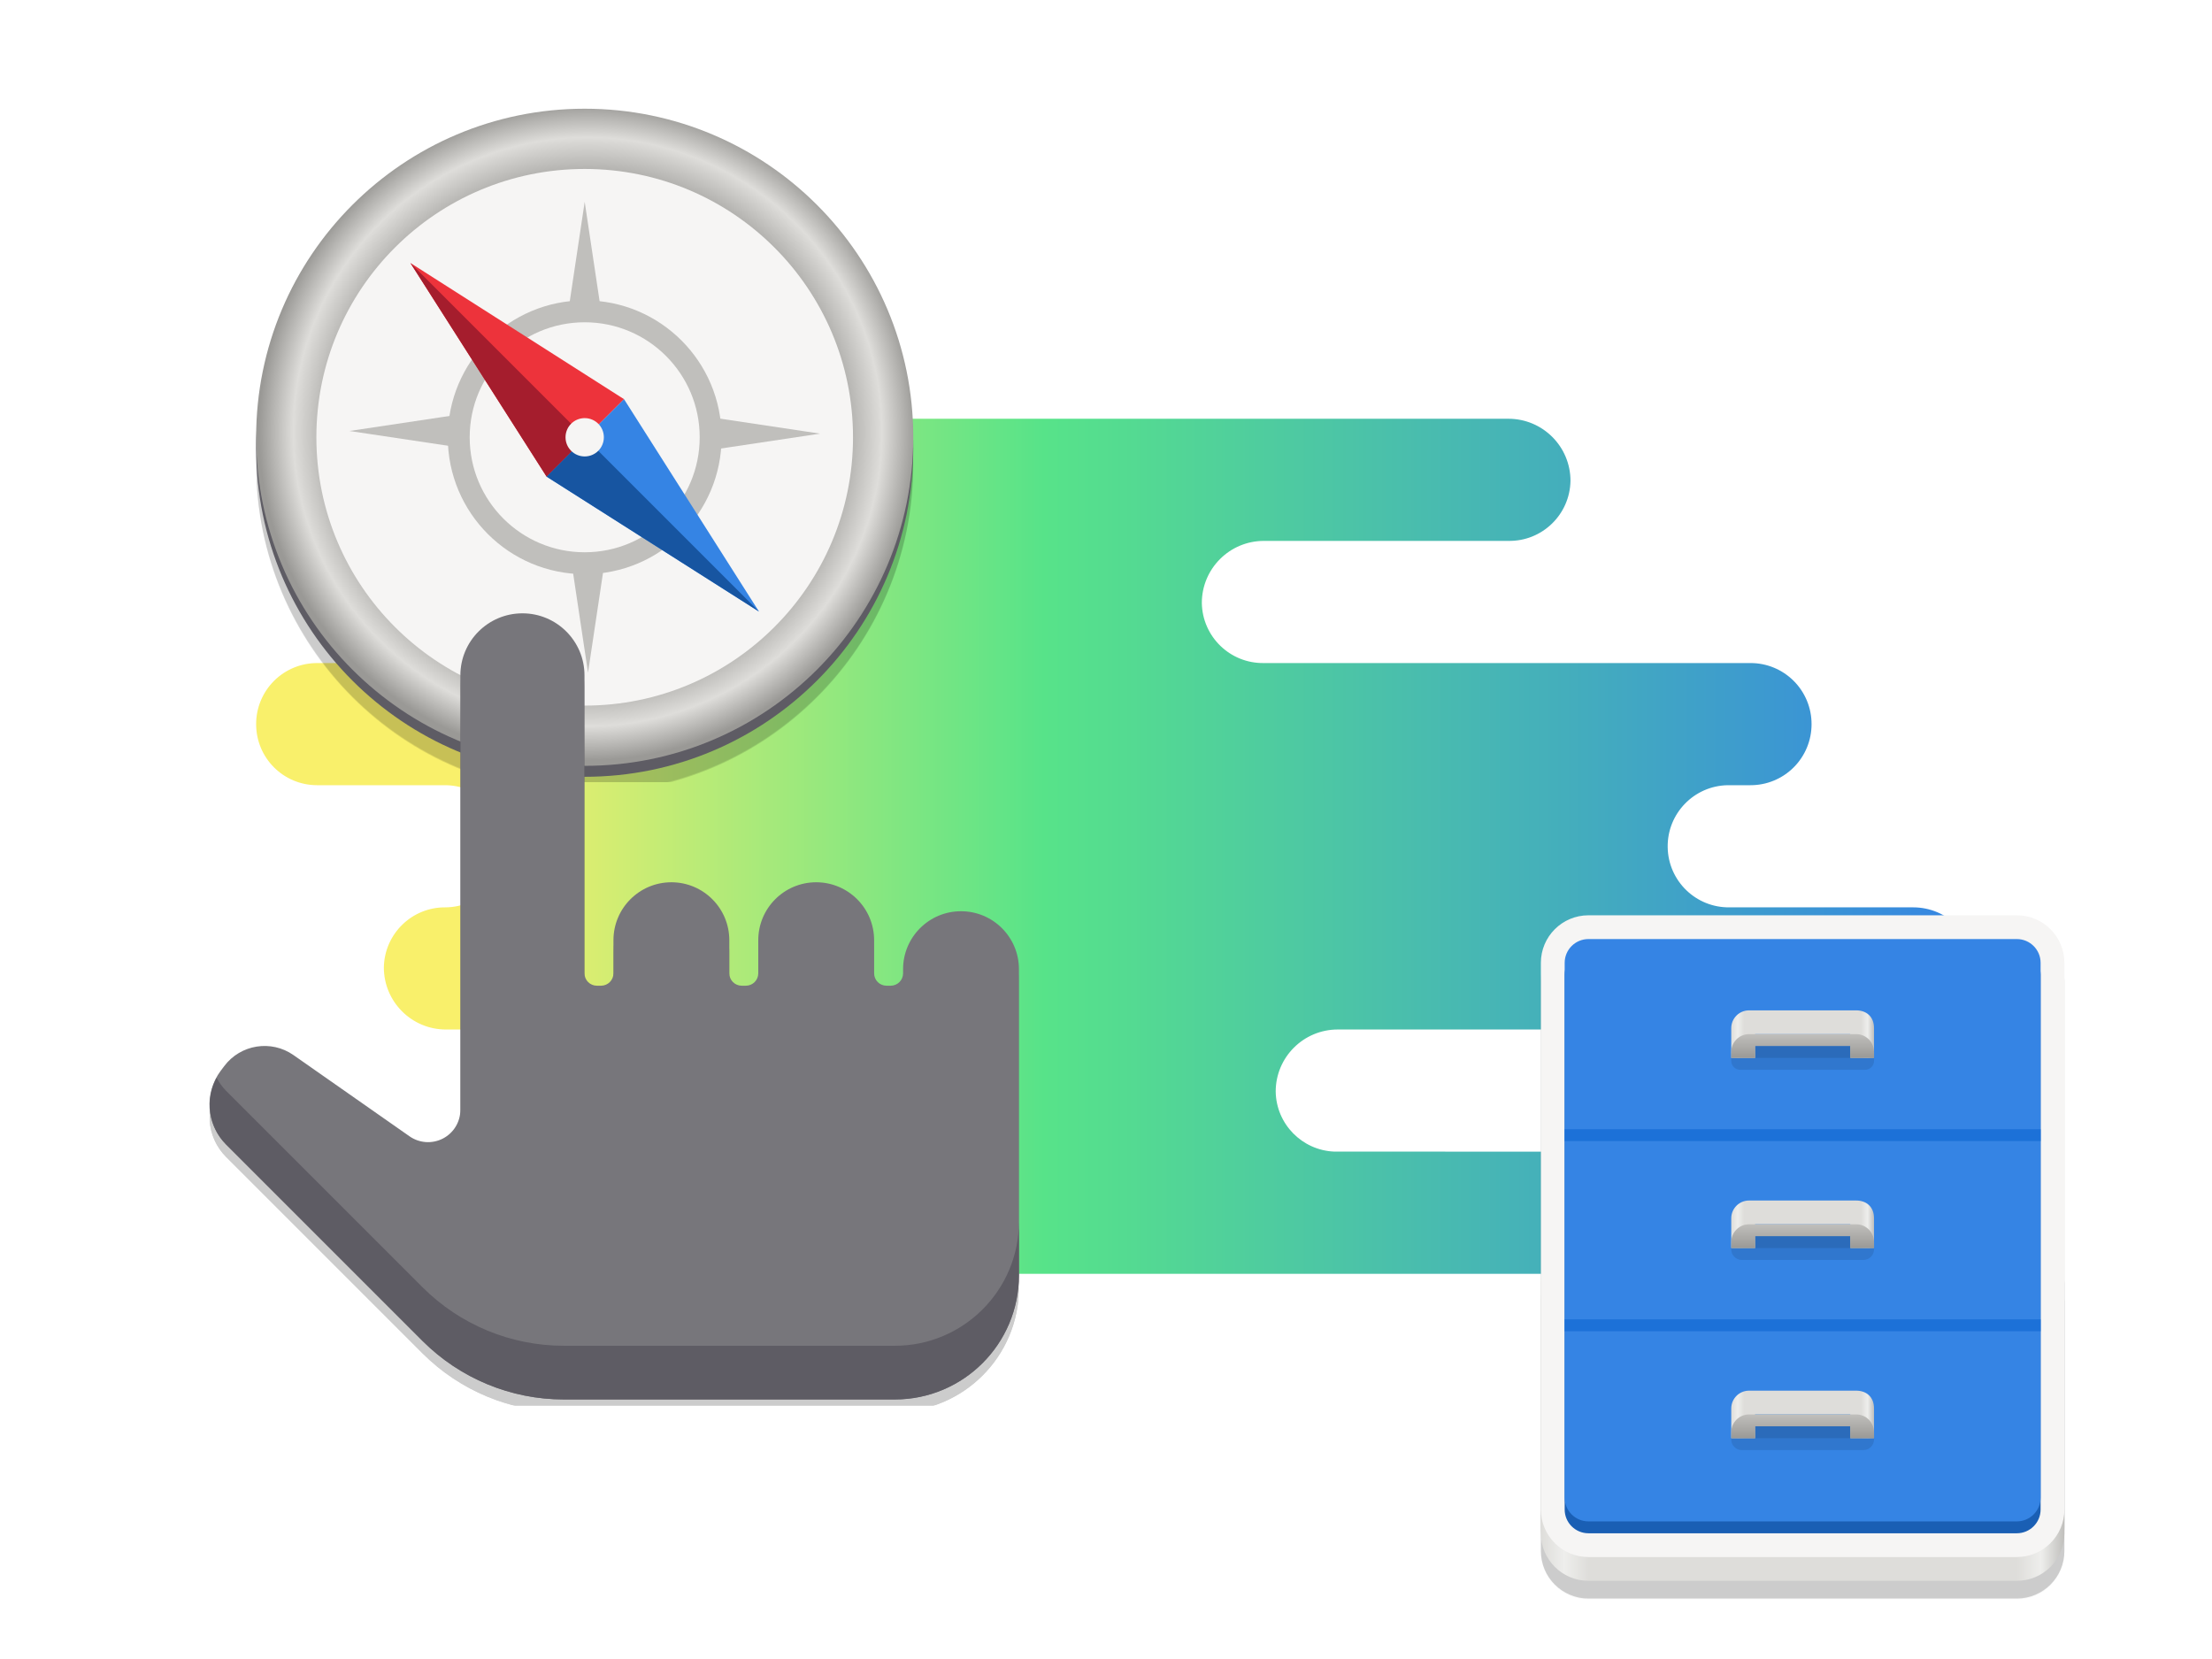
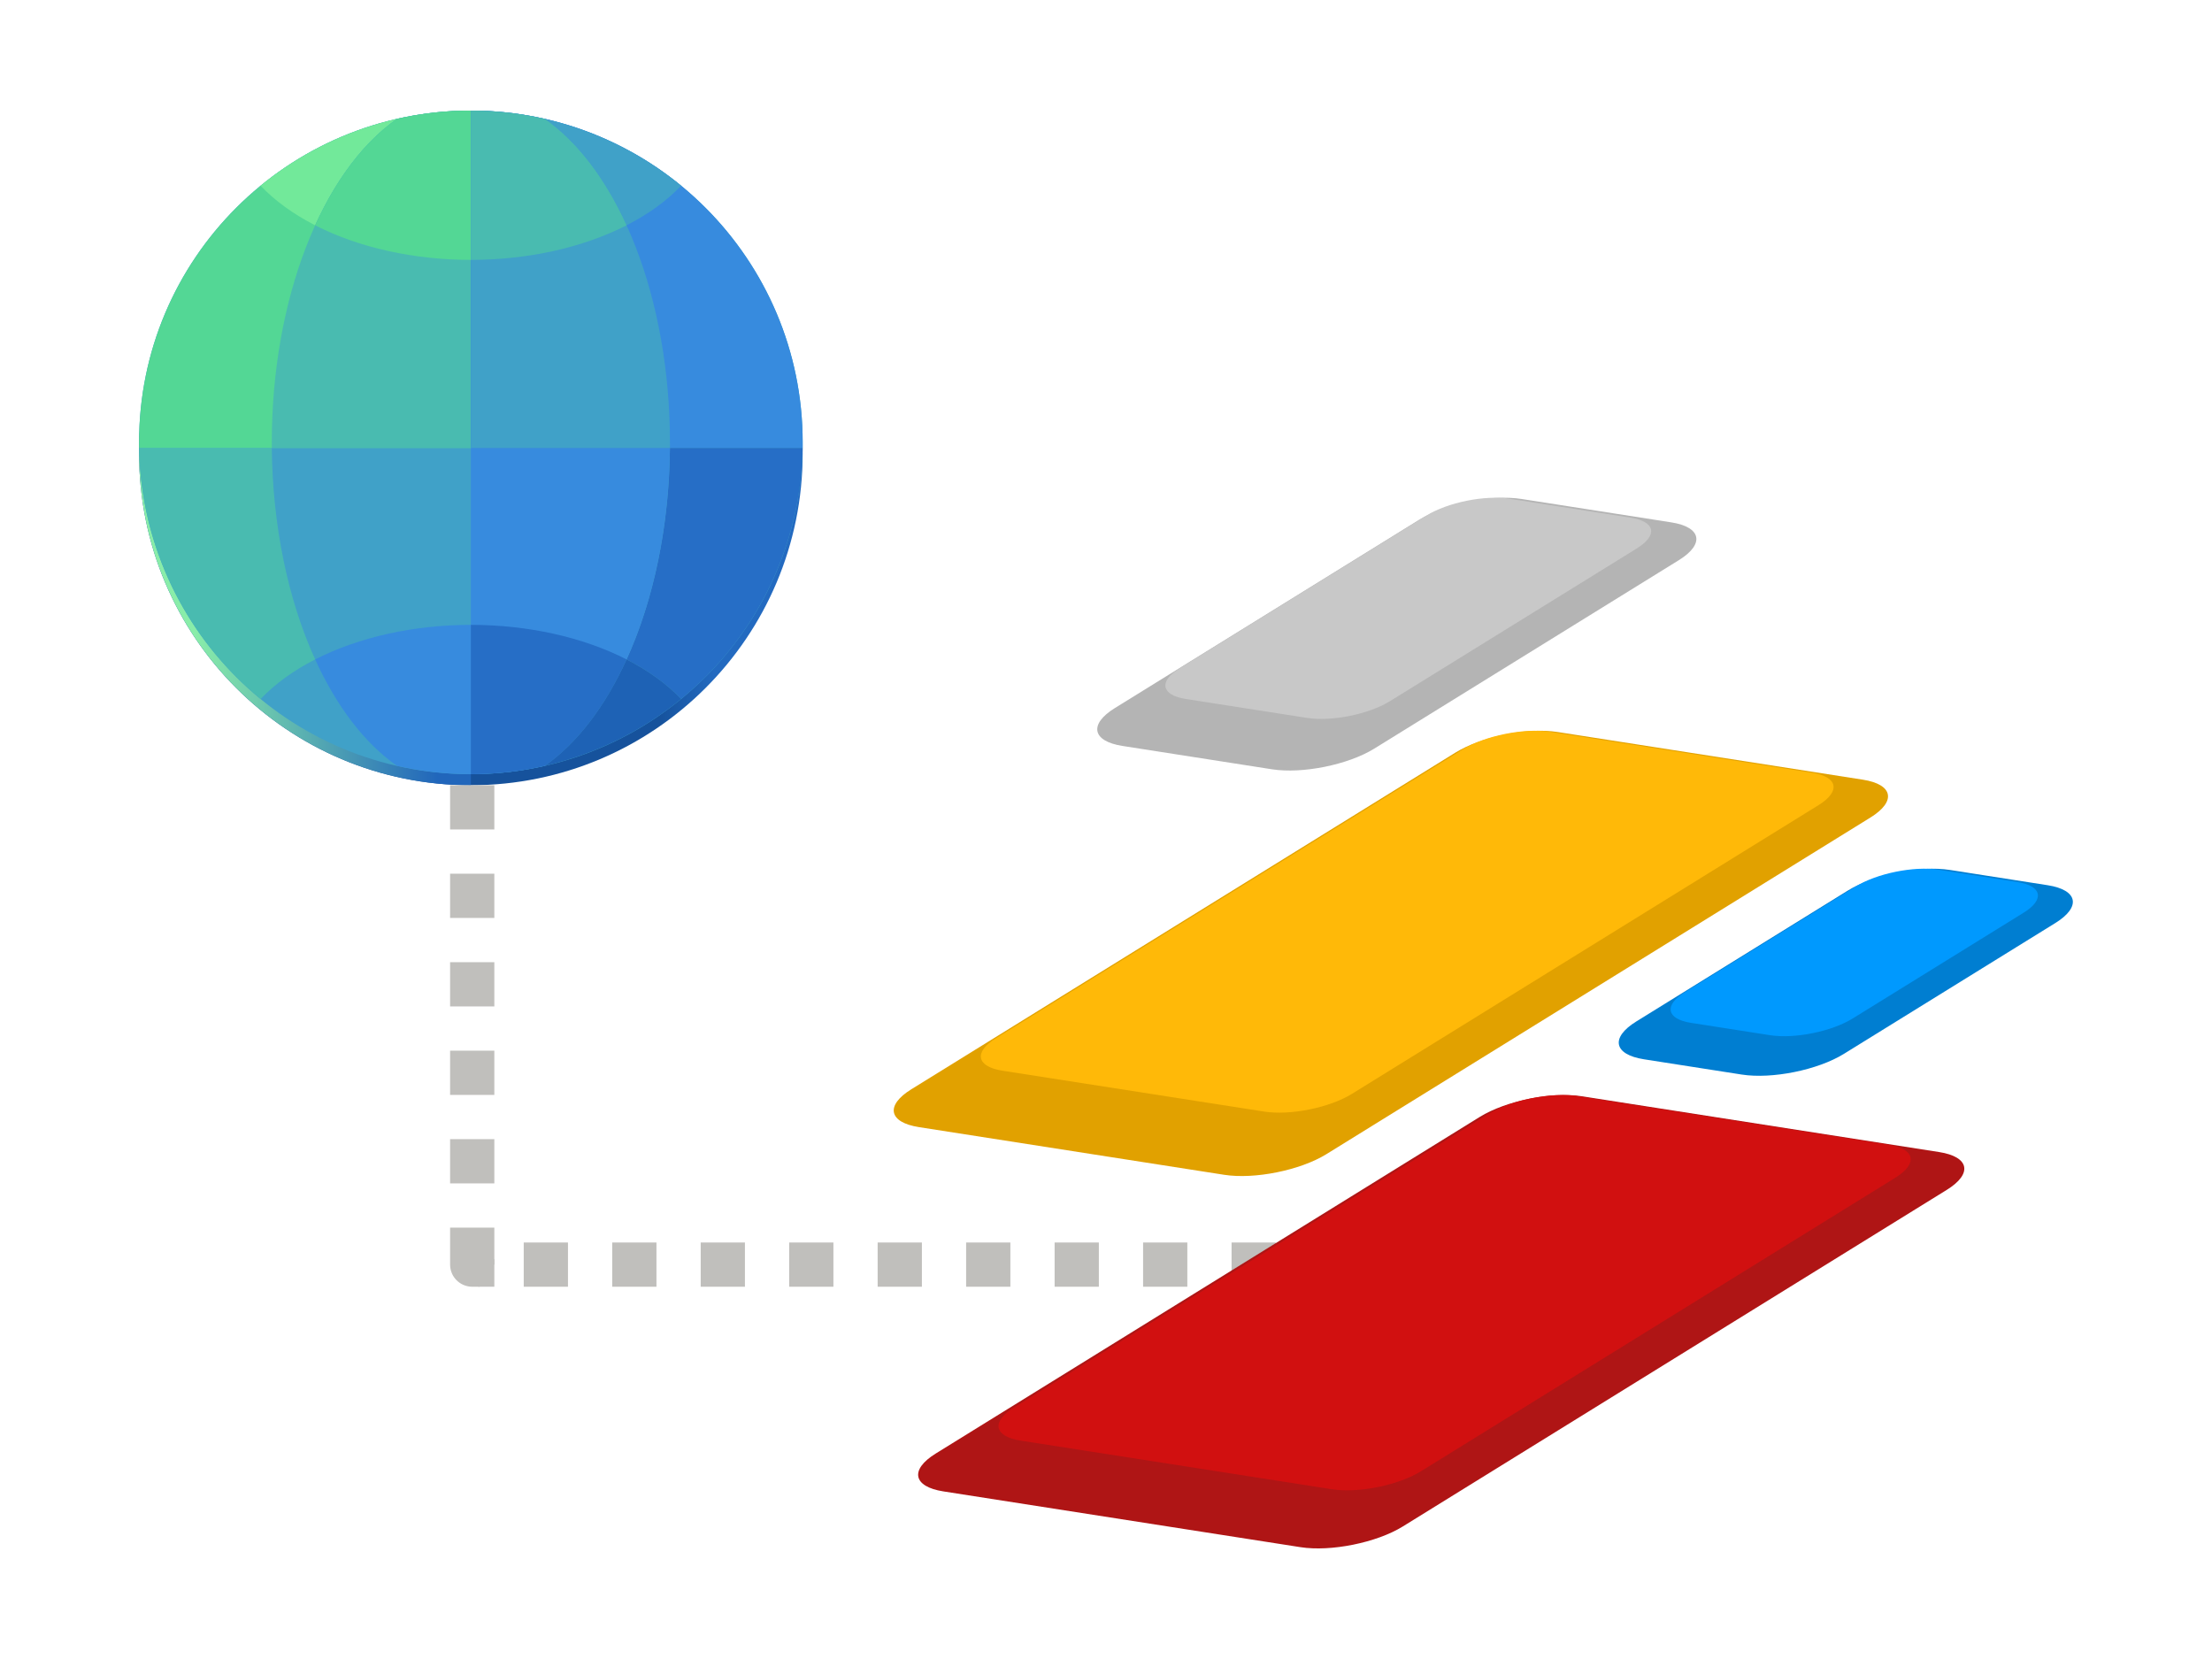
- <svg xmlns="http://www.w3.org/2000/svg" xmlns:xlink="http://www.w3.org/1999/xlink" height="600" width="800">
-   <defs>
+ <svg xmlns="http://www.w3.org/2000/svg" xmlns:xlink="http://www.w3.org/1999/xlink" height="600" width="800" version="1.1" id="svg46" xml:space="preserve">
+   <defs id="defs20">
    <linearGradient xlink:href="#a" id="f" x1="79.665" y1="149.906" x2="593.983" y2="149.906" gradientUnits="userSpaceOnUse" gradientTransform="matrix(.5686 0 0 .5686 1420.086 -2224.426)" />
    <linearGradient id="a">
-       <stop offset="0" style="stop-color:#f9f06b;stop-opacity:1" />
-       <stop offset=".378" style="stop-color:#57e389;stop-opacity:1" />
-       <stop offset="1" style="stop-color:#3584e4;stop-opacity:1" />
+       <stop offset="0" style="stop-color:#f9f06b;stop-opacity:1" id="stop1" />
+       <stop offset=".378" style="stop-color:#57e389;stop-opacity:1" id="stop2" />
+       <stop offset="1" style="stop-color:#3584e4;stop-opacity:1" id="stop3" />
    </linearGradient>
    <linearGradient xlink:href="#b" id="i" gradientUnits="userSpaceOnUse" x1="20" y1="238" x2="108" y2="238" />
    <linearGradient id="b">
-       <stop offset="0" style="stop-color:#deddda;stop-opacity:1" />
-       <stop style="stop-color:#eeeeec;stop-opacity:1" offset=".045" />
-       <stop offset=".091" style="stop-color:#deddda;stop-opacity:1" />
-       <stop style="stop-color:#deddda;stop-opacity:1" offset=".909" />
-       <stop offset=".955" style="stop-color:#eeeeec;stop-opacity:1" />
-       <stop offset="1" style="stop-color:#c0bfbc;stop-opacity:1" />
+       <stop offset="0" style="stop-color:#deddda;stop-opacity:1" id="stop4" />
+       <stop style="stop-color:#eeeeec;stop-opacity:1" offset=".045" id="stop5" />
+       <stop offset=".091" style="stop-color:#deddda;stop-opacity:1" id="stop6" />
+       <stop style="stop-color:#deddda;stop-opacity:1" offset=".909" id="stop7" />
+       <stop offset=".955" style="stop-color:#eeeeec;stop-opacity:1" id="stop8" />
+       <stop offset="1" style="stop-color:#c0bfbc;stop-opacity:1" id="stop9" />
    </linearGradient>
    <linearGradient xlink:href="#b" id="n" gradientUnits="userSpaceOnUse" gradientTransform="translate(2 -22)" x1="50" y1="238" x2="74" y2="238" />
    <linearGradient xlink:href="#c" id="o" gradientUnits="userSpaceOnUse" x1="65" y1="204" x2="65" y2="200" />
    <linearGradient id="c">
-       <stop style="stop-color:#9a9996;stop-opacity:1" offset="0" />
-       <stop style="stop-color:#c0bfbc;stop-opacity:1" offset="1" />
+       <stop style="stop-color:#9a9996;stop-opacity:1" offset="0" id="stop10" />
+       <stop style="stop-color:#c0bfbc;stop-opacity:1" offset="1" id="stop11" />
    </linearGradient>
    <linearGradient xlink:href="#b" id="j" gradientUnits="userSpaceOnUse" gradientTransform="translate(2 -22)" x1="50" y1="238" x2="74" y2="238" />
    <linearGradient xlink:href="#c" id="k" gradientUnits="userSpaceOnUse" x1="65" y1="204" x2="65" y2="200" />
    <linearGradient xlink:href="#b" id="l" gradientUnits="userSpaceOnUse" gradientTransform="translate(2 -22)" x1="50" y1="238" x2="74" y2="238" />
    <linearGradient xlink:href="#c" id="m" gradientUnits="userSpaceOnUse" x1="65" y1="204" x2="65" y2="200" />
    <linearGradient id="d">
-       <stop offset="0" stop-color="#eae9e7" />
-       <stop offset=".208" stop-color="#cac8c4" stop-opacity=".953" />
-       <stop offset=".745" stop-color="#ebeae9" stop-opacity=".972" />
-       <stop offset="1" stop-color="#d5d3cf" stop-opacity=".925" />
+       <stop offset="0" stop-color="#eae9e7" id="stop12" />
+       <stop offset=".208" stop-color="#cac8c4" stop-opacity=".953" id="stop13" />
+       <stop offset=".745" stop-color="#ebeae9" stop-opacity=".972" id="stop14" />
+       <stop offset="1" stop-color="#d5d3cf" stop-opacity=".925" id="stop15" />
    </linearGradient>
    <linearGradient id="e">
-       <stop style="stop-color:#1a5fb4;stop-opacity:1" offset="0" />
-       <stop offset=".739" style="stop-color:#9a9996;stop-opacity:1" />
-       <stop style="stop-color:#deddda;stop-opacity:1" offset=".896" />
-       <stop style="stop-color:#9a9996;stop-opacity:1" offset="1" />
+       <stop style="stop-color:#1a5fb4;stop-opacity:1" offset="0" id="stop16" />
+       <stop offset=".739" style="stop-color:#9a9996;stop-opacity:1" id="stop17" />
+       <stop style="stop-color:#deddda;stop-opacity:1" offset=".896" id="stop18" />
+       <stop style="stop-color:#9a9996;stop-opacity:1" offset="1" id="stop19" />
    </linearGradient>
    <radialGradient r="60" fy="229.123" fx="-81.054" cy="229.123" cx="-81.054" gradientUnits="userSpaceOnUse" id="h" xlink:href="#e" />
-     <filter id="g" color-interpolation-filters="sRGB" x="0" y="0" width="1" height="1.008">
-       <feFlood flood-opacity=".2" flood-color="#000" result="flood" />
-       <feComposite in="flood" in2="SourceGraphic" operator="in" result="composite1" />
-       <feGaussianBlur in="composite1" result="blur" />
-       <feOffset dy="3" result="offset" />
-       <feComposite in="SourceGraphic" in2="offset" result="composite2" />
+     <filter id="g" color-interpolation-filters="sRGB" x="0" y="0" width="1" height="1.005">
+       <feFlood flood-opacity=".2" flood-color="#000" result="flood" id="feFlood19" />
+       <feComposite in="flood" in2="SourceGraphic" operator="in" result="composite1" id="feComposite19" />
+       <feGaussianBlur in="composite1" result="blur" id="feGaussianBlur19" />
+       <feOffset dy="3" result="offset" id="feOffset19" />
+       <feComposite in="SourceGraphic" in2="offset" result="composite2" id="feComposite20" />
    </filter>
+     <linearGradient id="e-2" gradientUnits="userSpaceOnUse" x1="11.959" x2="69.959" y1="70.5" y2="70.5" gradientTransform="matrix(3.964017,0,0,3.964017,168.18,101.0661)">
+       <stop offset="0" stop-color="#5e5c64" id="stop18-9" />
+       <stop offset="0.05" stop-color="#898790" id="stop19-1" />
+       <stop offset="0.099" stop-color="#5e5c64" id="stop20" />
+       <stop offset="0.899" stop-color="#5e5c64" id="stop21" />
+       <stop offset="0.947" stop-color="#4a484e" id="stop22" />
+       <stop offset="1" stop-color="#5e5c64" id="stop23" />
+     </linearGradient>
+     <linearGradient id="d-2" gradientUnits="userSpaceOnUse" x1="68.939" x2="106.939" y1="115.563" y2="115.563" gradientTransform="matrix(3.964017,0,0,3.964017,168.18,101.0661)">
+       <stop offset="0" stop-color="#6a6966" id="stop15-7" />
+       <stop offset="0.471" stop-color="#a09f9d" id="stop16-0" />
+       <stop offset="1" stop-color="#a2a09e" id="stop17-9" />
+     </linearGradient>
+     <linearGradient id="c-3" gradientUnits="userSpaceOnUse" x1="82.218" x2="88.582" y1="111.141" y2="128.697" gradientTransform="matrix(3.964017,0,0,3.964017,168.18,101.0661)">
+       <stop offset="0" stop-color="#f6f5f4" id="stop13-6" />
+       <stop offset="1" stop-color="#cbc6c0" id="stop14-0" />
+     </linearGradient>
+     <linearGradient id="b-6" gradientUnits="userSpaceOnUse" x1="67.939" x2="108.028" y1="109.063" y2="109.063" gradientTransform="matrix(3.964017,0,0,3.964017,168.18,101.0661)">
+       <stop offset="0" stop-color="#c0bfbc" id="stop7-2" />
+       <stop offset="0.028" stop-color="#dedddc" id="stop8-6" />
+       <stop offset="0.075" stop-color="#bdbdb9" id="stop9-1" />
+       <stop offset="0.655" stop-color="#c4c3c0" id="stop10-8" />
+       <stop offset="0.939" stop-color="#b8b7b3" id="stop11-7" />
+       <stop offset="1" stop-color="#9f9d99" id="stop12-9" />
+     </linearGradient>
+     <linearGradient id="a-2" gradientTransform="matrix(3.489778,0,0,3.964017,838.0082,-1634.926)" gradientUnits="userSpaceOnUse" x1="-126" x2="-58" y1="497" y2="497">
+       <stop offset="0" stop-color="#ff6918" id="stop1-0" />
+       <stop offset="0.05" stop-color="#ffa06d" id="stop2-2" />
+       <stop offset="0.12" stop-color="#c64600" id="stop3-3" />
+       <stop offset="0.865" stop-color="#c64600" id="stop4-7" />
+       <stop offset="0.942" stop-color="#8f3200" id="stop5-5" />
+       <stop offset="1" stop-color="#c64600" id="stop6-9" />
+     </linearGradient>
+     <filter id="c-8" height="1" width="1" x="0" y="0">
+       <feColorMatrix in="SourceGraphic" type="matrix" values="0 0 0 0 1 0 0 0 0 1 0 0 0 0 1 0 0 0 1 0" id="feColorMatrix4" />
+     </filter>
+     <filter id="filter1" height="1" width="1" x="0" y="0">
+       <feColorMatrix in="SourceGraphic" type="matrix" values="0 0 0 0 1 0 0 0 0 1 0 0 0 0 1 0 0 0 1 0" id="feColorMatrix1" />
+     </filter>
+     <filter id="filter2" height="1" width="1" x="0" y="0">
+       <feColorMatrix in="SourceGraphic" type="matrix" values="0 0 0 0 1 0 0 0 0 1 0 0 0 0 1 0 0 0 1 0" id="feColorMatrix2" />
+     </filter>
+     <linearGradient id="b-1" gradientTransform="matrix(0,-2,2,0,-271.7016,275.99)" gradientUnits="userSpaceOnUse" x1="1" x2="1" y1="215" y2="171">
+       <stop offset="0" stop-color="#2166bb" id="stop3-2" />
+       <stop offset="1" stop-color="#89eda9" id="stop4-9" />
+     </linearGradient>
+     <linearGradient id="a-3" gradientUnits="userSpaceOnUse" x1="98" x2="108" y1="112" y2="112" gradientTransform="matrix(2,0,0,2,42.29843,33.99)">
+       <stop offset="0" stop-color="#16529c" id="stop1-1" />
+       <stop offset="1" stop-color="#236ac0" id="stop2-9" />
+     </linearGradient>
+     <mask maskUnits="userSpaceOnUse" id="mask15">
+       <g id="g17" transform="matrix(0.5,0,0,0.5,-13.14921,-0.995)">
+         <g filter="url(#c)" id="g16" style="filter:url(#c-8)" transform="matrix(2,0,0,2,26.29843,1.99)">
+           <rect fill-opacity="0.5" height="128" width="128" id="rect15" x="0" y="0" />
+         </g>
+       </g>
+     </mask>
+     <mask maskUnits="userSpaceOnUse" id="mask19">
+       <g id="g21" transform="matrix(0.5,0,0,0.5,-13.14921,-0.995)">
+         <g filter="url(#c)" id="g20" style="filter:url(#c-8)" transform="matrix(2,0,0,2,26.29843,1.99)">
+           <rect fill-opacity="0.5" height="128" width="128" id="rect19" x="0" y="0" />
+         </g>
+       </g>
+     </mask>
+     <mask maskUnits="userSpaceOnUse" id="mask23">
+       <g id="g25" transform="matrix(0.5,0,0,0.5,-13.14921,-0.995)">
+         <g filter="url(#c)" id="g24" style="filter:url(#c-8)" transform="matrix(2,0,0,2,26.29843,1.99)">
+           <rect fill-opacity="0.5" height="128" width="128" id="rect23" x="0" y="0" />
+         </g>
+       </g>
+     </mask>
  </defs>
-   <path style="font-variation-settings:normal;display:inline;fill:url(#f);fill-opacity:1;stroke:none;stroke-width:3.342;stroke-linecap:butt;stroke-linejoin:miter;stroke-miterlimit:4;stroke-dasharray:none;stroke-dashoffset:0;stroke-opacity:.851;marker:none;stop-color:#000" d="M1475.785-2222.679c-6.587-.105-12.012 5.15-12.117 11.736-.105 6.587 5.148 12.013 11.735 12.118.438-.01 18.374.011 18.8.05 5.988.55 10.722 5.537 10.82 11.685.106 6.588-5.149 12.013-11.736 12.119h-59.248a11.901 11.901 0 0 0-11.927 11.927c0 6.607 5.32 11.927 11.927 11.927h24.75c6.588-.105 12.013 5.149 12.119 11.736.105 6.587-5.15 12.013-11.737 12.118-6.587-.105-12.011 5.149-12.117 11.735 0 6.693 5.425 12.12 12.117 12.12h30.935c6.588-.106 12.012 5.147 12.118 11.734 0 6.693-5.425 12.119-12.118 12.119h-17.442c-6.587-.106-12.012 5.15-12.118 11.736 0 6.693 5.426 12.117 12.118 12.117h202.588c6.587.105 12.012-5.148 12.118-11.735.105-6.587-5.15-12.013-11.736-12.118-.24.01-42.776 0-43.013-.011-6.26-.27-11.302-5.38-11.404-11.726 0-6.693 5.426-12.118 12.119-12.118h112.367c6.587.105 12.012-5.15 12.118-11.737 0-6.692-5.426-12.117-12.118-12.117h-35.82c-6.586.106-12.011-5.149-12.116-11.736-.106-6.587 5.148-12.012 11.735-12.118h4.435a11.9 11.9 0 0 0 11.926-11.927 11.9 11.9 0 0 0-11.926-11.927h-95.028c-6.587.105-12.012-5.148-12.117-11.735 0-6.693 5.425-12.12 12.118-12.12h47.756c6.587.106 12.013-5.147 12.118-11.735 0-6.692-5.426-12.118-12.118-12.118z" transform="matrix(1.85197 0 0 1.85197 -2541.073 4267.785)" />
-   <g transform="matrix(1.9805 0 0 1.9805 84.71 -307.27)" style="display:inline;filter:url(#g);enable-background:new">
-     <g style="display:inline;enable-background:new" transform="translate(145.59 4.877)">
-       <path style="display:inline;opacity:1;fill:#5e5c64;fill-opacity:1;stroke:none;stroke-width:.011px;stroke-linecap:butt;stroke-linejoin:miter;stroke-miterlimit:4;stroke-dasharray:none;stroke-dashoffset:0;stroke-opacity:1;marker:none;marker-start:none;marker-mid:none;marker-end:none;paint-order:normal;enable-background:new" d="M-21.59 232.123a60 60 0 0 1-60 60 60 60 0 0 1-60-60 60 60 0 0 1 60-60 60 60 0 0 1 60 60z" />
-       <path d="M-21.59 230.123a60 60 0 0 1-60 60 60 60 0 0 1-60-60 60 60 0 0 1 60-60 60 60 0 0 1 60 60z" style="display:inline;opacity:1;fill:url(#h);fill-opacity:1;stroke:none;stroke-width:.011px;stroke-linecap:butt;stroke-linejoin:miter;stroke-miterlimit:4;stroke-dasharray:none;stroke-dashoffset:0;stroke-opacity:1;marker:none;marker-start:none;marker-mid:none;marker-end:none;paint-order:normal;enable-background:new" />
-       <circle transform="rotate(-90)" r="49" style="display:inline;opacity:1;fill:#f6f5f4;fill-opacity:1;stroke:none;stroke-width:.01px;stroke-linecap:butt;stroke-linejoin:miter;stroke-miterlimit:4;stroke-dasharray:none;stroke-dashoffset:0;stroke-opacity:1;marker:none;marker-start:none;marker-mid:none;marker-end:none;paint-order:normal;enable-background:new" cx="-230.123" cy="-81.59" />
-     </g>
-     <circle style="fill:#f6f5f4;fill-opacity:1;stroke:#c0bfbc;stroke-width:4;stroke-linecap:round;stroke-linejoin:round;stroke-opacity:1" cx="64" cy="235" r="23" />
-     <g style="display:inline;fill:#c0bfbc;fill-opacity:1;enable-background:new">
-       <path d="m61 212 3-20 3 20zM41.037 236.848l-20-3 20-3zM86.987 237.335l20-3-20-3zM61.609 257.99l3 20 3-20z" style="fill:#c0bfbc;fill-opacity:1;stroke:none;stroke-width:1px;stroke-linecap:butt;stroke-linejoin:miter;stroke-opacity:1" />
-     </g>
-     <g transform="translate(0 -1)">
-       <g style="display:inline;enable-background:new">
-         <path style="fill:#ed333b;fill-opacity:1;stroke:none;stroke-width:.133px;stroke-linecap:butt;stroke-linejoin:miter;stroke-opacity:1" d="m71.071 229.38-14.142 14.142-24.87-39.013Z" transform="matrix(0 1 1 0 -172.338 172.113)" />
-         <path d="m71.071 229.38-14.142 14.142 38.786 24.644Z" style="fill:#3584e4;fill-opacity:1;stroke:none;stroke-width:.133px;stroke-linecap:butt;stroke-linejoin:miter;stroke-opacity:1" transform="matrix(0 1 1 0 -172.338 172.113)" />
-         <path d="M71.071 229.38 64 236.45l-31.942-31.94Z" style="fill:#a51d2d;fill-opacity:1;stroke:none;stroke-width:.133px;stroke-linecap:butt;stroke-linejoin:miter;stroke-opacity:1" transform="matrix(0 1 1 0 -172.338 172.113)" />
-         <path style="fill:#1755a1;fill-opacity:1;stroke:none;stroke-width:.133px;stroke-linecap:butt;stroke-linejoin:miter;stroke-opacity:1" d="M71.071 229.38 64 236.45l31.715 31.716z" transform="matrix(0 1 1 0 -172.338 172.113)" />
-       </g>
-       <circle style="opacity:1;fill:#f6f5f4;fill-opacity:1;stroke:none;stroke-width:4;stroke-linecap:round;stroke-linejoin:round;stroke-opacity:1" cx="64" cy="236" r="3.5" />
-     </g>
-   </g>
-   <g transform="matrix(1.4964 0 0 1.4964 -2173.992 184.798)" style="display:inline;stroke-width:2.033;filter:url(#g)">
-     <path style="opacity:1;fill:#77767b;fill-opacity:1;stroke:none;stroke-width:2.033px;stroke-linecap:butt;stroke-linejoin:miter;stroke-opacity:1" d="M1579.08 24.74a15 15 45 0 1 15 15v72a3 3 45 0 0 3 3h1a3 3 135 0 0 3-3v-8a14 14 135 0 1 14-14 14 14 45 0 1 14 14v8a3 3 45 0 0 3 3h1a3 3 135 0 0 3-3v-8a14 14 135 0 1 14-14 14 14 45 0 1 14 14v8a3 3 45 0 0 3 3h1a3 3 135 0 0 3-3v-1a14 14 135 0 1 14-14 14 14 45 0 1 14 14v74a30 30 135 0 1-30 30h-80a48.284 48.284 22.5 0 1-34.141-14.142l-47.511-47.51a13.61 13.61 85.935 0 1-1.265-17.791l.835-1.113a12.198 12.198 170.931 0 1 16.753-2.674l28.041 19.628a7.81 7.81 152.496 0 0 12.289-6.398v-105a15 15 135 0 1 15-15z" />
-     <path style="opacity:1;fill:#5e5c64;fill-opacity:1;stroke:none;stroke-width:4.987px;stroke-linecap:butt;stroke-linejoin:miter;stroke-opacity:1" d="M64.248 349.285a33.393 33.393 0 0 0 5.533 39.45l116.567 116.568A118.465 118.465 0 0 0 270.115 540h196.28A73.605 73.605 0 0 0 540 466.395v-31.836a73.605 73.605 0 0 1-73.605 73.605h-196.28a118.465 118.465 0 0 1-83.767-34.697L69.78 356.898a33.393 33.393 0 0 1-5.533-7.613z" transform="translate(1478.986 -5.354) scale(.40758)" />
-   </g>
-   <g transform="matrix(2.1516 0 0 2.14907 -421.7 -5550.978)" style="filter:url(#g)">
-     <path style="display:inline;overflow:visible;visibility:visible;fill:#000;fill-opacity:0;fill-rule:nonzero;stroke:none;stroke-width:.5;marker:none;enable-background:accumulate" fill="none" d="M435 2729h128v128H435z" />
-     <g transform="translate(435 2557)" style="display:inline;enable-background:new">
-       <rect style="opacity:1;fill:url(#i);fill-opacity:1;stroke:none;stroke-width:.012px;stroke-linecap:butt;stroke-linejoin:miter;stroke-miterlimit:4;stroke-dasharray:none;stroke-dashoffset:0;stroke-opacity:1;marker:none;marker-start:none;marker-mid:none;marker-end:none;paint-order:normal" width="88" height="58" x="20" y="234" rx="8" ry="8" />
-       <rect ry="8" rx="8" y="180" x="20" height="108" width="88" style="opacity:1;fill:#f6f5f4;fill-opacity:1;stroke:none;stroke-width:.012px;stroke-linecap:butt;stroke-linejoin:miter;stroke-miterlimit:4;stroke-dasharray:none;stroke-dashoffset:0;stroke-opacity:1;marker:none;marker-start:none;marker-mid:none;marker-end:none;paint-order:normal" />
-       <rect style="display:inline;opacity:1;fill:#1a5fb4;fill-opacity:1;stroke:none;stroke-width:.012px;stroke-linecap:butt;stroke-linejoin:miter;stroke-miterlimit:4;stroke-dasharray:none;stroke-dashoffset:0;stroke-opacity:1;marker:none;marker-start:none;marker-mid:none;marker-end:none;paint-order:normal;enable-background:new" width="80" height="98" x="24" y="186" rx="4" ry="4" />
-       <rect ry="4" rx="4" y="184" x="24" height="98" width="80" style="display:inline;opacity:1;fill:#3584e4;fill-opacity:1;stroke:none;stroke-width:.012px;stroke-linecap:butt;stroke-linejoin:miter;stroke-miterlimit:4;stroke-dasharray:none;stroke-dashoffset:0;stroke-opacity:1;marker:none;marker-start:none;marker-mid:none;marker-end:none;paint-order:normal;enable-background:new" />
-       <rect ry="0" rx="0" y="216" x="24" height="2" width="80" style="display:inline;opacity:1;fill:#1c71d8;fill-opacity:1;stroke:none;stroke-width:.012px;stroke-linecap:butt;stroke-linejoin:miter;stroke-miterlimit:4;stroke-dasharray:none;stroke-dashoffset:0;stroke-opacity:1;marker:none;marker-start:none;marker-mid:none;marker-end:none;paint-order:normal;enable-background:new" />
-       <rect ry="0" rx="0" y="248" x="24" height="2" width="80" style="display:inline;opacity:1;fill:#1c71d8;fill-opacity:1;stroke:none;stroke-width:.012px;stroke-linecap:butt;stroke-linejoin:miter;stroke-miterlimit:4;stroke-dasharray:none;stroke-dashoffset:0;stroke-opacity:1;marker:none;marker-start:none;marker-mid:none;marker-end:none;paint-order:normal;enable-background:new" />
-       <path style="opacity:1;fill:url(#j);fill-opacity:1;stroke:none;stroke-width:.012px;stroke-linecap:butt;stroke-linejoin:miter;stroke-miterlimit:4;stroke-dasharray:none;stroke-dashoffset:0;stroke-opacity:1;marker:none;marker-start:none;marker-mid:none;marker-end:none;paint-order:normal" d="M55 196h18c1.662 0 3 1 3 3v5h-3.969L72 200H56l.031 4H52v-5c0-1.662 1.338-3 3-3z" />
-       <rect rx="1.5" ry="1.5" y="202" x="52" height="4" width="24" style="opacity:.1;fill:#000;fill-opacity:1;stroke:none;stroke-width:4;stroke-linecap:butt;stroke-linejoin:miter;stroke-miterlimit:4;stroke-dasharray:none;stroke-dashoffset:0;stroke-opacity:1" />
-       <path d="M55 200c-1.662 0-3 1.338-3 3v1h4v-2h16v2h4v-1c0-1.662-1.338-3-3-3z" style="opacity:1;fill:url(#k);fill-opacity:1;stroke:none;stroke-width:4;stroke-linecap:butt;stroke-linejoin:miter;stroke-miterlimit:4;stroke-dasharray:none;stroke-dashoffset:0;stroke-opacity:1" />
-       <path style="opacity:.1;fill:#000;fill-opacity:1;stroke:none;stroke-width:4;stroke-linecap:butt;stroke-linejoin:miter;stroke-miterlimit:4;stroke-dasharray:none;stroke-dashoffset:0;stroke-opacity:1" d="M56 202h16v2H56z" />
-       <g style="stroke-width:1.186" transform="translate(0 32)">
-         <path style="opacity:1;fill:url(#l);fill-opacity:1;stroke:none;stroke-width:.014px;stroke-linecap:butt;stroke-linejoin:miter;stroke-miterlimit:4;stroke-dasharray:none;stroke-dashoffset:0;stroke-opacity:1;marker:none;marker-start:none;marker-mid:none;marker-end:none;paint-order:normal" d="M55 196h18c1.662 0 3 1 3 3v5h-3.969L72 200H56l.031 4H52v-5c0-1.662 1.338-3 3-3z" />
-         <rect rx="1.779" ry="1.779" y="202" x="52" height="4" width="24" style="opacity:.1;fill:#000;fill-opacity:1;stroke:none;stroke-width:4.745;stroke-linecap:butt;stroke-linejoin:miter;stroke-miterlimit:4;stroke-dasharray:none;stroke-dashoffset:0;stroke-opacity:1" />
-         <path d="M55 200c-1.662 0-3 1.338-3 3v1h4v-2h16v2h4v-1c0-1.662-1.338-3-3-3z" style="opacity:1;fill:url(#m);fill-opacity:1;stroke:none;stroke-width:4.745;stroke-linecap:butt;stroke-linejoin:miter;stroke-miterlimit:4;stroke-dasharray:none;stroke-dashoffset:0;stroke-opacity:1" />
-         <path style="opacity:.1;fill:#000;fill-opacity:1;stroke:none;stroke-width:4.745;stroke-linecap:butt;stroke-linejoin:miter;stroke-miterlimit:4;stroke-dasharray:none;stroke-dashoffset:0;stroke-opacity:1" d="M56 202h16v2H56z" />
-       </g>
-       <g style="stroke-width:1.186" transform="translate(0 64)">
-         <path style="opacity:1;fill:url(#n);fill-opacity:1;stroke:none;stroke-width:.014px;stroke-linecap:butt;stroke-linejoin:miter;stroke-miterlimit:4;stroke-dasharray:none;stroke-dashoffset:0;stroke-opacity:1;marker:none;marker-start:none;marker-mid:none;marker-end:none;paint-order:normal" d="M55 196h18c1.662 0 3 1 3 3v5h-3.969L72 200H56l.031 4H52v-5c0-1.662 1.338-3 3-3z" />
-         <rect rx="1.779" ry="1.779" y="202" x="52" height="4" width="24" style="opacity:.1;fill:#000;fill-opacity:1;stroke:none;stroke-width:4.745;stroke-linecap:butt;stroke-linejoin:miter;stroke-miterlimit:4;stroke-dasharray:none;stroke-dashoffset:0;stroke-opacity:1" />
-         <path d="M55 200c-1.662 0-3 1.338-3 3v1h4v-2h16v2h4v-1c0-1.662-1.338-3-3-3z" style="opacity:1;fill:url(#o);fill-opacity:1;stroke:none;stroke-width:4.745;stroke-linecap:butt;stroke-linejoin:miter;stroke-miterlimit:4;stroke-dasharray:none;stroke-dashoffset:0;stroke-opacity:1" />
-         <path style="opacity:.1;fill:#000;fill-opacity:1;stroke:none;stroke-width:4.745;stroke-linecap:butt;stroke-linejoin:miter;stroke-miterlimit:4;stroke-dasharray:none;stroke-dashoffset:0;stroke-opacity:1" d="M56 202h16v2H56z" />
-       </g>
-     </g>
-   </g>
+   <path d="m 170.298,43.99 c 66.273,0 120,53.727 120,120 0,66.273 -53.727,120 -120,120 -66.273,0 -120,-53.727 -120,-120 0,-66.273 53.727,-120 120,-120 z m 0,0" fill="url(#a)" id="path9" style="fill:url(#a-3);stroke-width:2" />
+   <path d="m 170.298,43.99 c -66.273,0 -120,53.727 -120,120 0,66.273 53.727,120 120,120 z m 0,0" fill="url(#b)" id="path10" style="fill:url(#b-1);stroke-width:2" />
+   <path d="m 290.298,159.99 c 0,66.273 -53.727,120 -120,120 -66.273,0 -120,-53.727 -120,-120 0,-66.273 53.727,-120 120,-120 66.273,0 120,53.727 120,120 z m 0,0" fill="#40a1c8" id="path11" style="stroke-width:2" />
+   <path d="m 98.306,161.99 c 0.25,27.828 5.766,54.734 15.672,76.5 -7.883,4.031 -14.562,8.883 -19.727,14.32 C 66.97,230.467 50.9,197.248 50.314,161.99 Z m 0,0" fill="#49bbb0" id="path12" style="stroke-width:2" />
+   <path d="m 170.298,225.99 v 54 c -9,0 -17.977,-1.016 -26.75,-3.023 -11.602,-8.117 -21.789,-21.383 -29.562,-38.477 15.805,-8.078 35.734,-12.5 56.312,-12.5 z m 0,0" fill="#378bde" id="path13" style="stroke-width:2" />
+   <path d="m 242.291,161.99 c -0.25,27.828 -5.766,54.734 -15.68,76.5 7.891,4.031 14.562,8.883 19.727,14.32 27.281,-22.344 43.352,-55.562 43.945,-90.82 z m 0,0" fill="#266ec6" id="path14" style="stroke-width:2" />
+   <path d="m 170.298,161.99 v 118 c 9,0 17.977,-1.016 26.75,-3.023 26.945,-18.867 44.781,-64.195 45.242,-114.977 z m 0,0" fill="#378bde" id="path15" style="stroke-width:2" />
+   <path d="m 170.298,225.99 v 54 c 9,0 17.977,-1.016 26.75,-3.023 11.602,-8.117 21.789,-21.383 29.562,-38.477 -15.805,-8.078 -35.734,-12.5 -56.312,-12.5 z m 0,0" fill="#266ec6" id="path16" style="stroke-width:2" />
+   <path d="m 226.619,238.49 c -7.781,17.094 -17.969,30.352 -29.562,38.477 18.07,-4.133 34.945,-12.406 49.289,-24.156 -5.164,-5.438 -11.844,-10.289 -19.727,-14.32 z m 0,0" fill="#1e62b5" id="path17" style="stroke-width:2" />
+   <path d="m 170.298,39.99 c -66.273,0 -120,53.727 -120,120 0,0.664 0.008,1.336 0.016,2 h 119.984 z m 0,0" fill="#53d795" id="path18" style="stroke-width:2" />
+   <path d="m 143.548,43.006 c -18.078,4.141 -34.953,12.406 -49.297,24.156 5.164,5.445 11.844,10.289 19.734,14.328 7.781,-17.102 17.969,-30.359 29.562,-38.484 z m 0,0" fill="#72e99a" id="path19" style="stroke-width:2" />
+   <path d="m 170.298,39.99 c -9,0 -17.969,1.016 -26.75,3.016 -27.328,19.141 -45.25,65.469 -45.25,116.984 0,0.664 0,1.336 0.008,2 h 71.992 z m 0,0" fill="#49bbb0" id="path20" style="stroke-width:2" />
+   <path d="m 170.298,39.99 c -9,0 -17.969,1.016 -26.75,3.016 -11.594,8.125 -21.781,21.383 -29.562,38.484 15.812,8.078 35.734,12.5 56.312,12.5 z m 0,0" fill="#53d795" id="path21" style="stroke-width:2" />
+   <path d="m 170.298,39.99 c 66.273,0 120,53.727 120,120 0,0.664 -0.008,1.336 -0.016,2 h -119.984 z m 0,0" fill="#378bde" id="path22" style="stroke-width:2" />
+   <path d="m 197.048,43.006 c 18.078,4.141 34.953,12.406 49.297,24.156 -5.164,5.445 -11.844,10.289 -19.727,14.32 -7.789,-17.094 -17.977,-30.352 -29.57,-38.477 z m 0,0" fill="#40a1c8" id="path23-4" style="stroke-width:2" />
+   <path d="m 170.298,39.99 c 9,0 17.977,1.016 26.75,3.016 27.328,19.141 45.25,65.469 45.25,116.984 0,0.664 0,1.336 -0.008,2 h -71.992 z m 0,0" fill="#40a1c8" id="path24-7" style="stroke-width:2" />
+   <path d="m 170.298,39.99 c 9,0 17.977,1.016 26.75,3.016 11.594,8.125 21.781,21.383 29.562,38.477 C 210.798,89.568 190.877,93.99 170.298,93.99 Z m 0,0" fill="#49bbb0" id="path25-8" style="stroke-width:2" />
+   <path style="fill:none;fill-opacity:1;stroke:#c0bfbc;stroke-width:16;stroke-linejoin:round;stroke-dasharray:16, 16;stroke-dashoffset:0;stroke-opacity:1;paint-order:stroke fill markers" d="M 170.786,283.99 V 457.361 H 482.298" id="path52" />
+   <rect style="fill:#c0bfbc;fill-opacity:1;stroke:none;stroke-width:16;stroke-linejoin:round;stroke-dasharray:16, 16;stroke-dashoffset:0;stroke-opacity:1;paint-order:stroke fill markers" id="rect52" width="9.956" height="5.767" x="455.406" y="-178.785" transform="rotate(90)" />
+   <rect style="fill:#af1515;fill-opacity:1;stroke-width:9.417;stroke-linecap:round;paint-order:stroke fill markers;stop-color:#000000" id="rect844-8-5-5-4-1" width="170.964" height="271.586" x="960.082" y="466.066" transform="matrix(0.9880243,0.1542984,-0.8503697,0.5261856,0,0)" rx="20.104" />
+   <rect style="fill:#d11010;fill-opacity:1;stroke-width:8.21;stroke-linecap:round;paint-order:stroke fill markers;stop-color:#000000" id="rect844-8-5-5-4-3-1" width="149.058" height="236.786" x="961.222" y="466.377" transform="matrix(0.9880243,0.1542984,-0.8503697,0.5261856,0,0)" rx="17.528" />
+   <rect style="fill:#e1a100;fill-opacity:1;stroke-width:9.417;stroke-linecap:round;paint-order:stroke fill markers;stop-color:#000000" id="rect844-3-58-04-3-2-5" width="151.968" height="271.586" x="780.884" y="268.239" transform="matrix(0.9880243,0.1542984,-0.8503697,0.5261856,0,0)" rx="20.104" />
+   <rect style="fill:#ffb908;fill-opacity:1;stroke-width:8.076;stroke-linecap:round;paint-order:stroke fill markers;stop-color:#000000" id="rect844-3-58-04-3-2-7-9" width="130.334" height="232.923" x="781.5" y="268.776" transform="matrix(0.9880243,0.1542984,-0.8503697,0.5261856,0,0)" rx="17.242" />
+   <rect style="fill:#007ed1;fill-opacity:1;stroke-width:9.417;stroke-linecap:round;paint-order:stroke fill markers;stop-color:#000000" id="rect844-3-5-43-8-8-2-8" width="75.984" height="130.135" x="960.748" y="310.319" transform="matrix(0.9880243,0.1542984,-0.8503697,0.5261856,0,0)" rx="20.104" />
+   <rect style="fill:#0099fe;fill-opacity:1;stroke-width:7.617;stroke-linecap:round;paint-order:stroke fill markers;stop-color:#000000" id="rect844-3-5-43-8-8-2-6-4" width="61.459" height="105.259" x="961.133" y="311.17" transform="matrix(0.9880243,0.1542984,-0.8503697,0.5261856,0,0)" rx="16.261" />
+   <rect style="fill:#b4b4b4;fill-opacity:1;stroke-width:9.417;stroke-linecap:round;paint-order:stroke fill markers;stop-color:#000000" id="rect844-3-6-71-7-8-7-8" width="94.98" height="169.741" x="660.31" y="143.438" transform="matrix(0.9880243,0.1542984,-0.8503697,0.5261856,0,0)" rx="20.104" />
+   <rect style="fill:#c8c8c8;fill-opacity:1;stroke-width:7.635;stroke-linecap:round;paint-order:stroke fill markers;stop-color:#000000" id="rect844-3-6-71-7-8-7-5-1" width="77.008" height="137.624" x="660.45" y="144.35" transform="matrix(0.9880243,0.1542984,-0.8503697,0.5261856,0,0)" rx="16.3" />
</svg>
